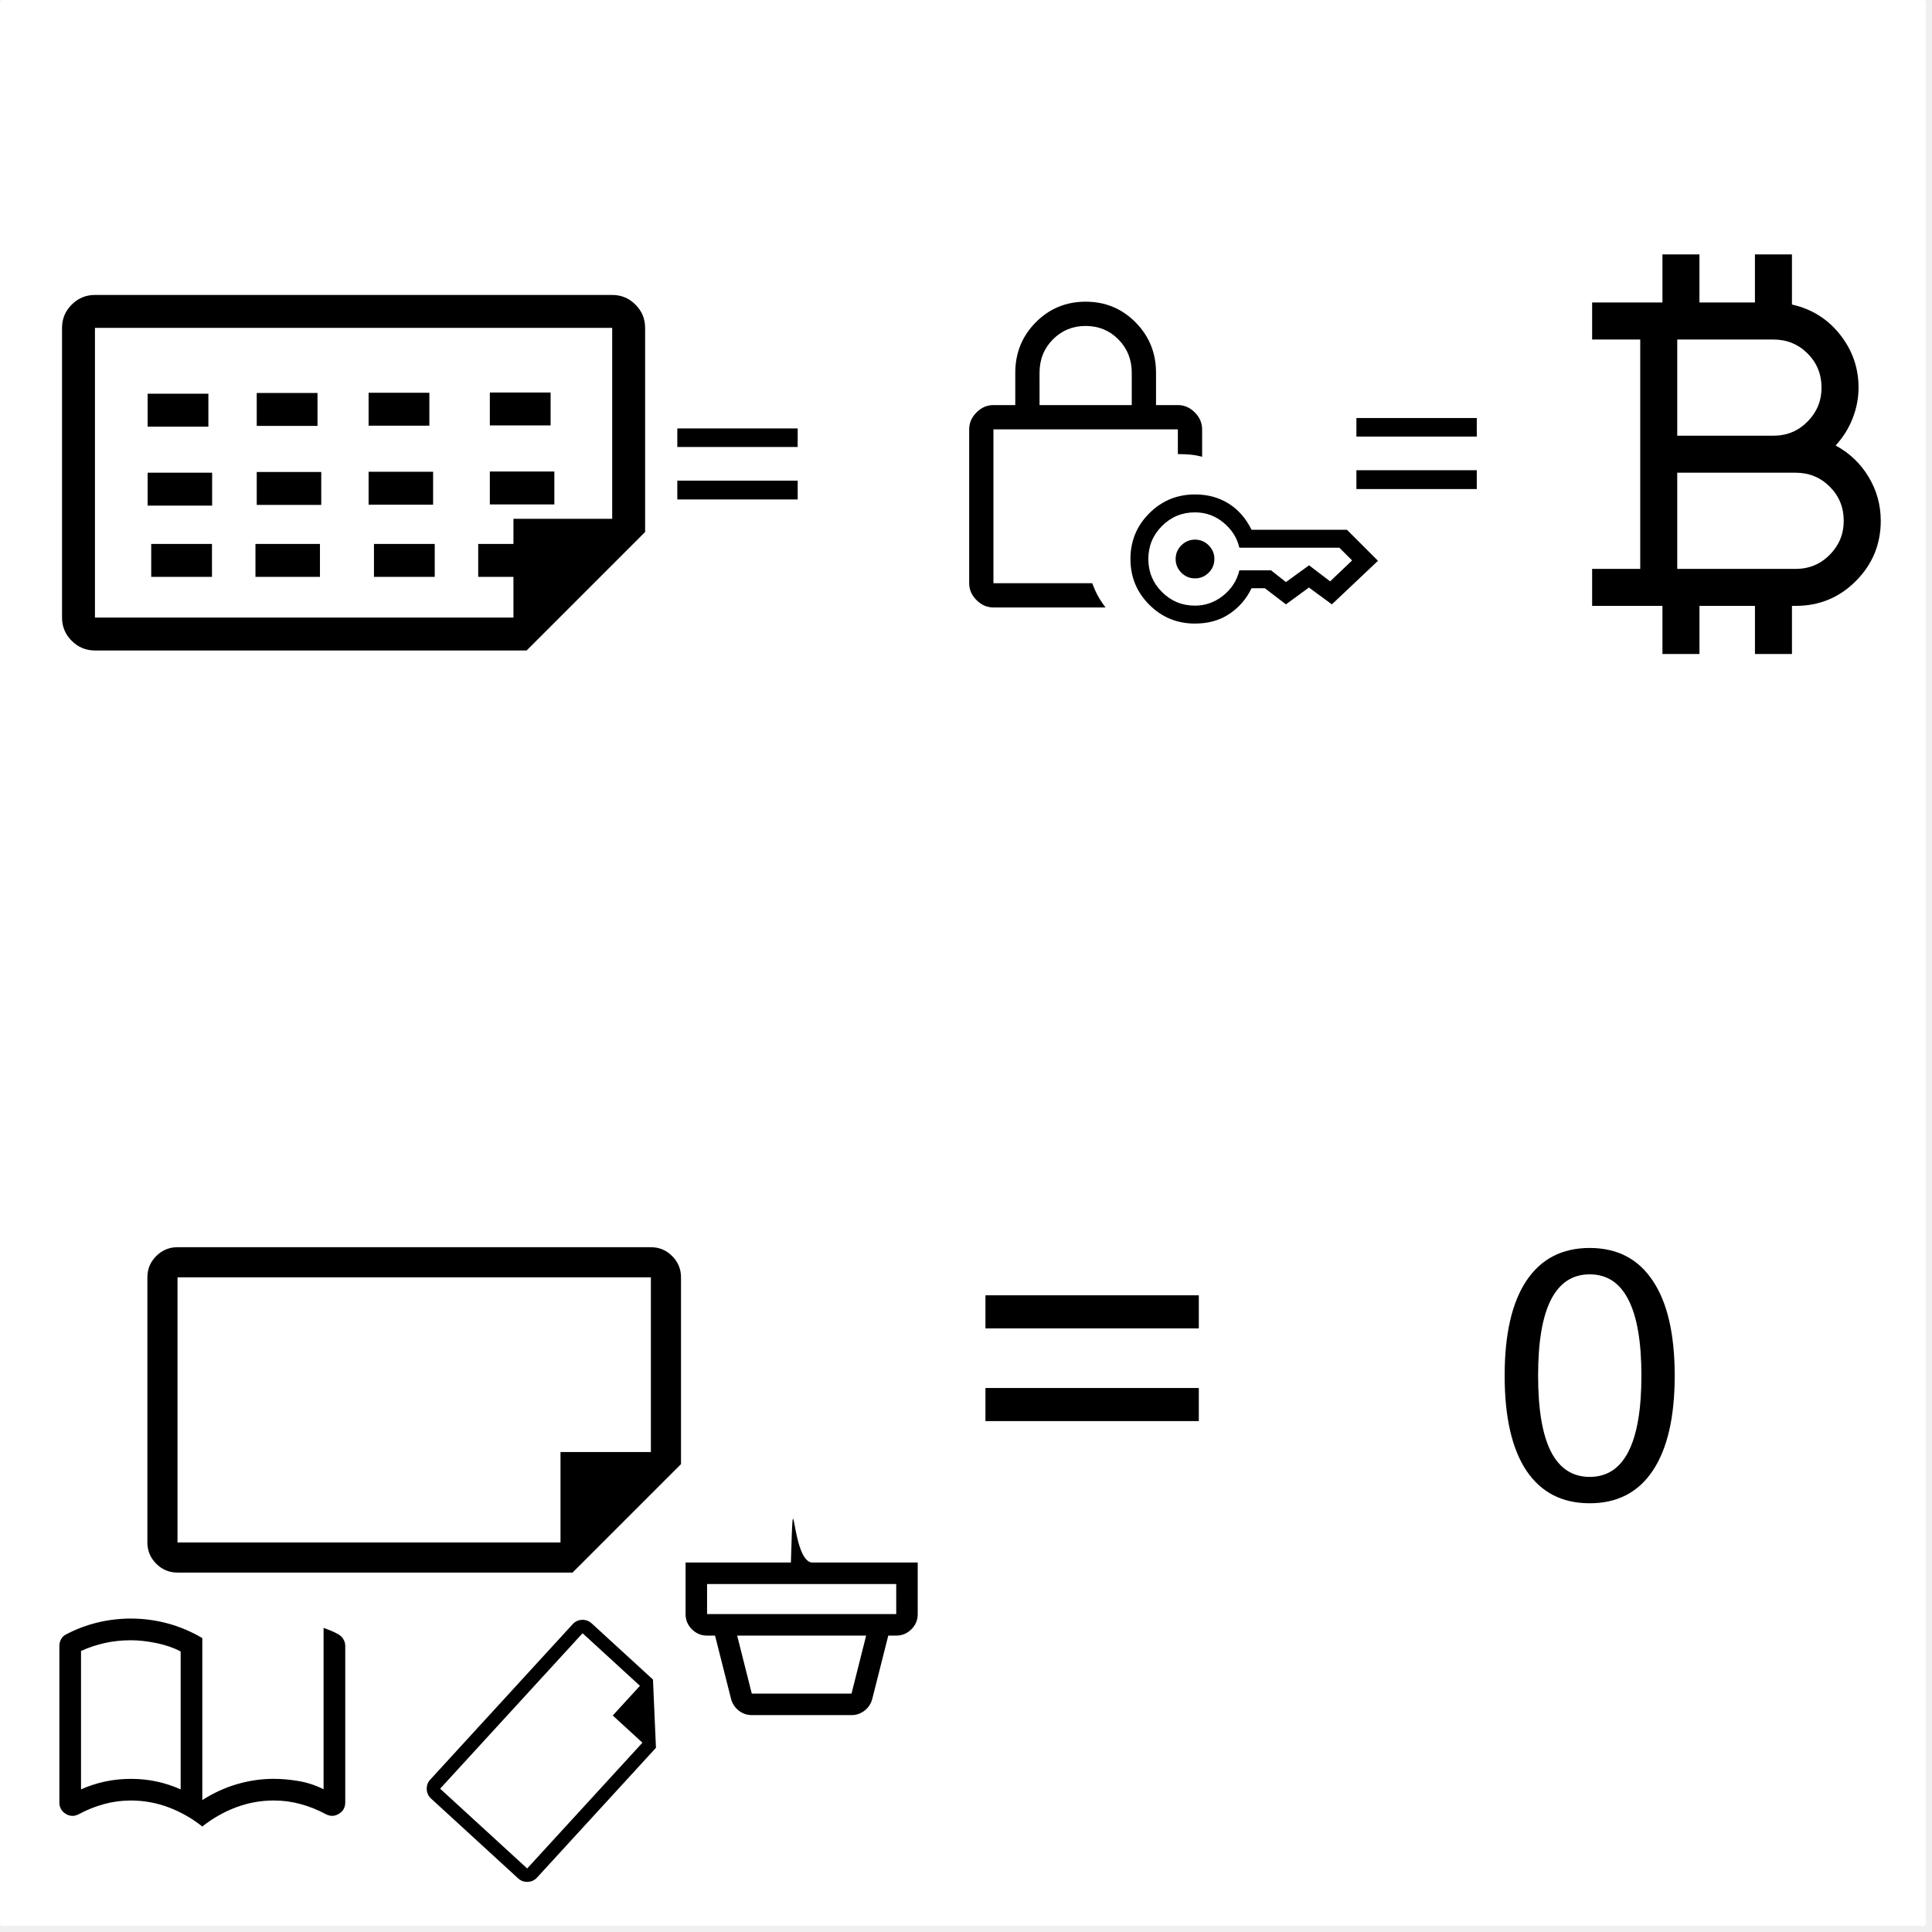
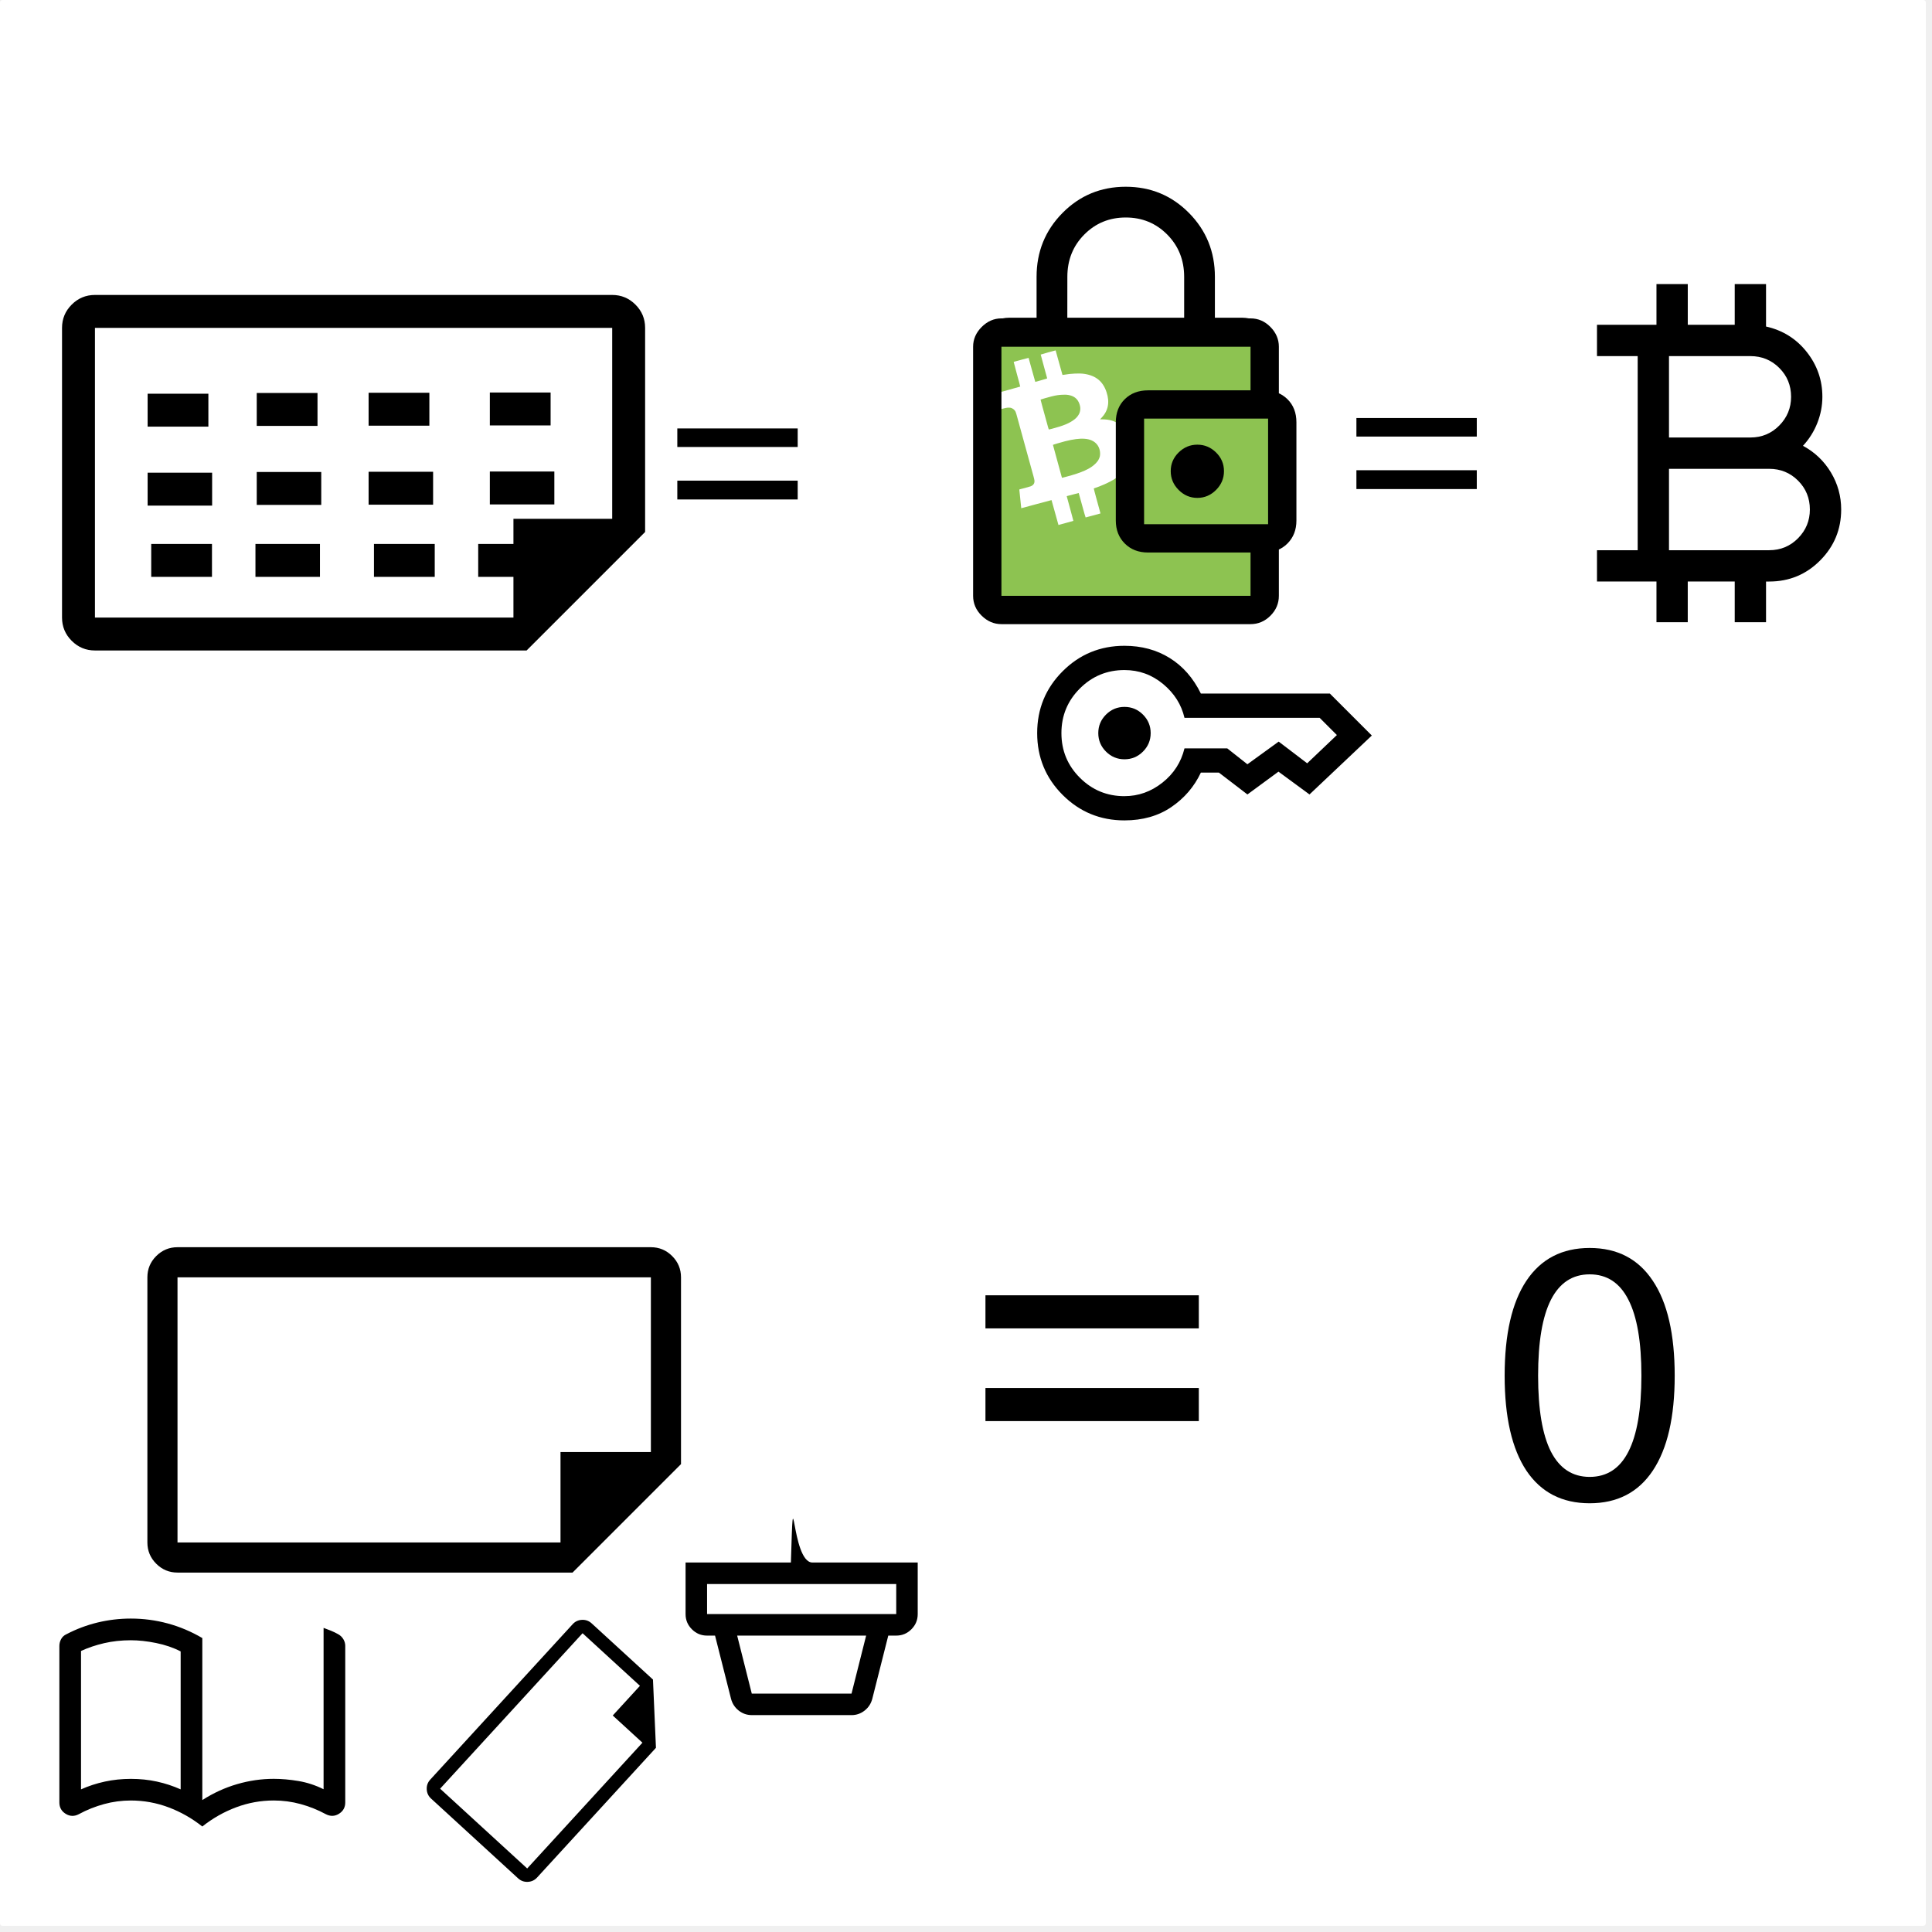
<svg xmlns="http://www.w3.org/2000/svg" width="400" height="400" version="1.1" viewBox="0 0 105.83 105.83" id="svg60">
  <defs id="defs64">
    <rect x="-22.064" y="57.39" width="31.787" height="27.101" id="rect1030" />
  </defs>
  <rect width="105.49" height="105.49" ry="0.133" fill="#ffffff" id="rect2" x="0" y="0" style="stroke-width:1" />
  <path d="m 41.181,92.772 h 5.463 l 0.801,-3.179 h -7.065 z m 0,1.177 c -0.267,0 -0.505,-0.083 -0.716,-0.248 -0.21,-0.165 -0.35,-0.379 -0.42,-0.641 l -0.877,-3.467 h 9.49 l -0.877,3.467 c -0.07,0.262 -0.21,0.476 -0.42,0.641 C 47.149,93.867 46.911,93.95 46.644,93.95 Z M 38.732,88.416 H 49.093 V 86.768 H 38.732 Z m 5.769,-2.826 h 5.769 v 2.826 c 0,0.324 -0.115,0.601 -0.346,0.832 -0.231,0.231 -0.508,0.346 -0.832,0.346 H 38.732 c -0.324,0 -0.601,-0.115 -0.832,-0.346 -0.231,-0.231 -0.346,-0.508 -0.346,-0.832 v -2.826 h 5.769 c 0.166,-5.392 0,0 1.177,0 z" stroke-width="0.018" id="path10" />
  <g transform="matrix(0.7561952,0,0,0.7561952,2.72631,45.03524)" id="g16">
    <g transform="matrix(0.69499,0,0,0.69499,-0.24524,20.173)" id="g14">
      <path d="m 13.667,46.05 h 39.919 v -9.421 h 9.42 v -18.213 h -49.339 z m 0,3.14 c -0.864,0 -1.603,-0.307 -2.218,-0.922 -0.615,-0.615 -0.922,-1.354 -0.922,-2.218 v -27.633 c 0,-0.864 0.307,-1.603 0.922,-2.218 0.615,-0.615 1.354,-0.922 2.218,-0.922 h 49.339 c 0.864,0 1.603,0.307 2.218,0.922 0.615,0.615 0.922,1.354 0.922,2.218 v 19.469 l -11.305,11.305 z m 0,-3.14 V 18.417 Z" stroke-width="0.047" id="path12" />
    </g>
  </g>
  <path d="M 11.082,100.051 C 10.513,99.6 9.896,99.25 9.231,99.001 c -0.664,-0.249 -1.352,-0.374 -2.064,-0.374 -0.498,0 -0.988,0.065 -1.468,0.196 -0.48,0.131 -0.94,0.314 -1.379,0.552 -0.249,0.131 -0.489,0.125 -0.721,-0.018 -0.231,-0.142 -0.347,-0.35 -0.347,-0.623 v -8.577 c 0,-0.13 0.033,-0.255 0.098,-0.374 0.065,-0.119 0.163,-0.208 0.294,-0.267 0.546,-0.285 1.115,-0.498 1.708,-0.641 0.593,-0.142 1.198,-0.214 1.815,-0.214 0.688,0 1.361,0.089 2.02,0.267 0.658,0.178 1.29,0.445 1.895,0.801 v 8.874 c 0.605,-0.388 1.24,-0.678 1.904,-0.872 0.664,-0.194 1.335,-0.291 2.011,-0.291 0.427,0 0.877,0.04 1.349,0.119 0.473,0.079 0.932,0.229 1.379,0.451 v -8.839 c 0.138,0.049 0.273,0.101 0.406,0.156 0.133,0.054 0.263,0.117 0.389,0.188 0.123,0.067 0.218,0.159 0.288,0.275 0.069,0.116 0.104,0.238 0.104,0.366 v 8.577 c 0,0.273 -0.116,0.48 -0.347,0.623 -0.231,0.142 -0.472,0.148 -0.721,0.018 -0.439,-0.237 -0.899,-0.421 -1.379,-0.552 -0.48,-0.131 -0.97,-0.196 -1.468,-0.196 -0.712,0 -1.4,0.125 -2.064,0.374 -0.664,0.249 -1.281,0.599 -1.851,1.05 z M 9.896,98.017 v -7.557 c -0.399,-0.206 -0.847,-0.359 -1.344,-0.46 -0.496,-0.101 -0.958,-0.151 -1.385,-0.151 -0.518,0 -1.006,0.053 -1.465,0.16 -0.459,0.107 -0.88,0.249 -1.264,0.427 v 7.581 c 0.415,-0.186 0.851,-0.328 1.308,-0.427 0.457,-0.099 0.932,-0.148 1.427,-0.148 0.494,0 0.968,0.049 1.421,0.148 0.453,0.099 0.887,0.241 1.302,0.427 z m 0,0 v -7.557 z" stroke-width="0.018" id="path18" />
  <g transform="matrix(1.747016,0,0,1.747016,38.14262,-35.16592)" style="white-space:pre;shape-inside:url(#rect26719)" aria-label="0" id="g36">
    <path d="m 28.011,60.086 q -0.806,0 -1.214,0.796 -0.403,0.791 -0.403,2.382 0,1.587 0.403,2.382 0.408,0.791 1.214,0.791 0.811,0 1.214,-0.791 0.408,-0.796 0.408,-2.382 0,-1.592 -0.408,-2.382 Q 28.822,60.086 28.011,60.086 Z m 0,-0.827 q 1.297,0 1.979,1.028 0.687,1.023 0.687,2.977 0,1.948 -0.687,2.977 -0.682,1.023 -1.979,1.023 -1.297,0 -1.984,-1.023 -0.682,-1.028 -0.682,-2.977 0,-1.953 0.682,-2.977 0.687,-1.028 1.984,-1.028 z" id="path34" />
  </g>
  <g transform="matrix(0.22754,-0.24832,0.24832,0.22754,13.81607,92.77482)" id="g54">
    <g transform="matrix(0.69499,0,0,0.69499,-0.24524,20.173)" id="g52">
      <path d="m 13.667,46.05 h 39.919 v -9.421 h 9.42 v -18.213 h -49.339 z m 0,3.14 c -0.864,0 -1.603,-0.307 -2.218,-0.922 -0.615,-0.615 -0.922,-1.354 -0.922,-2.218 v -27.633 c 0,-0.864 0.307,-1.603 0.922,-2.218 0.615,-0.615 1.354,-0.922 2.218,-0.922 h 49.339 c 0.864,0 1.603,0.307 2.218,0.922 0.615,0.615 0.922,1.354 0.922,2.218 v 19.469 l -11.305,11.305 z m 0,-3.14 V 18.417 Z" id="path50" />
    </g>
  </g>
  <g stroke-width="0.047" id="g22" transform="matrix(0.5742615,0,0,0.5742615,-2.168385,7.4565)">
    <path d="m 12.833,45.923 h 39.919 v -9.421 h 9.42 v -18.213 h -49.339 z m 0,3.14 c -0.864,0 -1.603,-0.307 -2.218,-0.922 -0.615,-0.615 -0.922,-1.354 -0.922,-2.218 v -27.633 c 0,-0.864 0.307,-1.603 0.922,-2.218 0.615,-0.615 1.354,-0.922 2.218,-0.922 h 49.339 c 0.864,0 1.603,0.307 2.218,0.922 0.615,0.615 0.922,1.354 0.922,2.218 v 19.469 l -11.305,11.305 z m 5.024,-13.817 V 32.106 h 6.153 v 3.14 z m 0,-7.536 v -3.14 h 5.796 v 3.14 z m -5.024,18.213 v -27.633 z" id="path10-3" />
    <path d="m 28.266,35.177 v -3.14 h 6.153 v 3.14 z m 0,-7.536 v -3.14 h 5.796 v 3.14 z" id="path12-6" />
    <path d="m 38.936,35.156 v -3.14 h 6.153 v 3.14 z m 0,-7.536 v -3.14 h 5.796 v 3.14 z" id="path14" />
    <path d="m 50.501,35.132 v -3.14 h 6.153 v 3.14 z m 0,-7.536 v -3.14 h 5.796 v 3.14 z" id="path16" />
    <path d="m 28.143,42.041 v -3.14 h 6.153 v 3.14 z m -9.943,0 v -3.14 h 5.796 v 3.14 z" id="path18-7" />
    <path d="m 49.391,42.041 v -3.14 h 6.153 v 3.14 z m -9.943,0 v -3.14 h 5.796 v 3.14 z" id="path20" />
  </g>
-   <path d="m 65.46,31.682 q -0.437,0 -0.749,-0.312 -0.312,-0.312 -0.312,-0.749 0,-0.437 0.312,-0.749 0.312,-0.312 0.749,-0.312 0.437,0 0.749,0.312 0.312,0.312 0.312,0.749 0,0.437 -0.312,0.749 -0.312,0.312 -0.749,0.312 z m 0,2.476 q -1.474,0 -2.505,-1.032 -1.032,-1.032 -1.032,-2.505 0,-1.474 1.032,-2.505 1.032,-1.032 2.505,-1.032 1.036,0 1.835,0.496 0.798,0.496 1.26,1.439 h 5.227 l 1.7,1.7 -2.525,2.387 -1.258,-0.924 -1.258,0.924 -1.154,-0.884 h -0.732 q -0.403,0.855 -1.196,1.395 -0.793,0.54 -1.899,0.54 z m 0,-0.982 q 0.845,0 1.535,-0.545 0.69,-0.545 0.896,-1.39 h 1.734 l 0.815,0.644 1.267,-0.919 1.154,0.879 1.204,-1.145 -0.698,-0.698 h -5.477 q -0.187,-0.806 -0.867,-1.371 -0.68,-0.565 -1.565,-0.565 -1.061,0 -1.808,0.747 -0.747,0.747 -0.747,1.808 0,1.061 0.747,1.808 0.747,0.747 1.808,0.747 z" stroke-width="0.015" id="path24" />
-   <path d="m 56.944,22.189 h 5.051 V 20.421 c 0,-0.727 -0.244,-1.336 -0.731,-1.828 -0.487,-0.492 -1.086,-0.738 -1.795,-0.738 -0.709,0 -1.307,0.246 -1.795,0.738 -0.487,0.492 -0.731,1.101 -0.731,1.828 z m 3.616,11.086 h -6.142 c -0.35,0 -0.659,-0.134 -0.927,-0.402 -0.268,-0.268 -0.402,-0.577 -0.402,-0.927 v -8.428 c 0,-0.35 0.134,-0.659 0.402,-0.927 0.268,-0.268 0.577,-0.402 0.927,-0.402 h 1.196 v -1.768 c 0,-1.086 0.373,-2.006 1.12,-2.762 0.747,-0.756 1.658,-1.133 2.735,-1.133 1.077,0 1.989,0.378 2.735,1.133 0.747,0.756 1.12,1.676 1.12,2.762 v 1.768 h 1.196 c 0.35,0 0.659,0.134 0.927,0.402 0.268,0.268 0.402,0.577 0.402,0.927 v 1.502 c -0.195,-0.053 -0.398,-0.091 -0.608,-0.113 -0.21,-0.022 -0.451,-0.033 -0.721,-0.033 V 23.519 H 54.418 v 8.428 h 5.41 c 0.097,0.257 0.199,0.484 0.306,0.681 0.106,0.197 0.248,0.413 0.425,0.648 z m -6.142,-9.757 v 8.428 z" stroke-width="0.02" id="path26" />
-   <path d="m 91.064,35.824 v -2.635 h -3.851 v -2.027 h 2.635 V 18.597 h -2.635 v -2.027 h 3.851 v -2.635 h 2.027 v 2.635 h 3.04 v -2.635 h 2.027 v 2.746 q 1.621,0.365 2.635,1.647 1.013,1.282 1.013,2.903 0,0.861 -0.324,1.687 -0.324,0.826 -0.932,1.485 1.145,0.618 1.809,1.723 0.664,1.105 0.664,2.402 0,1.925 -1.358,3.293 -1.358,1.368 -3.303,1.368 h -0.203 v 2.635 h -2.027 v -2.635 h -3.04 v 2.635 z m 0.811,-11.957 h 5.269 q 1.104,0 1.87,-0.775 0.765,-0.775 0.765,-1.859 0,-1.105 -0.765,-1.87 -0.765,-0.765 -1.87,-0.765 h -5.269 z m 0,7.296 h 6.485 q 1.105,0 1.87,-0.775 0.765,-0.775 0.765,-1.859 0,-1.105 -0.765,-1.87 -0.765,-0.765 -1.87,-0.765 h -6.485 z" stroke-width="0.03" id="path4" />
+   <path d="m 90.737,34.083 v -2.229 h -3.258 v -1.715 h 2.229 V 19.506 h -2.229 v -1.715 h 3.258 V 15.562 h 1.715 v 2.229 h 2.572 V 15.562 h 1.715 v 2.324 q 1.372,0.309 2.229,1.393 0.857,1.085 0.857,2.457 0,0.729 -0.274,1.428 -0.274,0.699 -0.789,1.256 0.969,0.523 1.531,1.458 0.562,0.935 0.562,2.032 0,1.629 -1.149,2.787 -1.149,1.158 -2.795,1.158 h -0.172 v 2.229 H 95.024 V 31.853 H 92.451 v 2.229 z M 91.423,23.965 h 4.459 q 0.935,0 1.582,-0.656 0.647,-0.656 0.647,-1.573 0,-0.935 -0.647,-1.582 -0.647,-0.647 -1.582,-0.647 h -4.459 z m 0,6.174 h 5.488 q 0.935,0 1.582,-0.656 0.647,-0.656 0.647,-1.573 0,-0.935 -0.647,-1.582 -0.647,-0.647 -1.582,-0.647 h -5.488 z" stroke-width="0.026" id="path4" />
  <text x="52.559" y="83.378" fill="#000000" font-family="sans-serif" font-size="25.504px" stroke-width="0.638" style="line-height:1.25" xml:space="preserve" id="text62">
    <tspan x="52.559" y="83.378" stroke-width="0.638" id="tspan60">=</tspan>
  </text>
  <text x="36.288" y="30.487" fill="#000000" font-family="sans-serif" font-size="14.401px" stroke-width="0.36" style="line-height:1.25" xml:space="preserve" id="text62-6">
    <tspan x="36.288" y="30.487" stroke-width="0.36" id="tspan60-0">=</tspan>
  </text>
  <text x="73.49" y="29.915" fill="#000000" font-family="sans-serif" font-size="14.401px" stroke-width="0.36" style="line-height:1.25" xml:space="preserve" id="text62-6-6">
    <tspan x="73.49" y="29.915" stroke-width="0.36" id="tspan60-0-2">=</tspan>
  </text>
+   <path d="m 58.465,17.405 h 6.4 v -2.24 c 0,-0.921 -0.309,-1.692 -0.926,-2.316 -0.618,-0.623 -1.375,-0.935 -2.273,-0.935 -0.898,0 -1.656,0.312 -2.273,0.935 -0.618,0.623 -0.926,1.395 -0.926,2.316 z m 4.581,14.045 h -7.781 c -0.443,0 -0.835,-0.17 -1.175,-0.509 -0.34,-0.34 -0.509,-0.731 -0.509,-1.175 V 19.089 c 0,-0.443 0.17,-0.835 0.509,-1.175 0.34,-0.34 0.731,-0.509 1.175,-0.509 h 1.516 v -2.24 c 0,-1.375 0.473,-2.542 1.419,-3.499 0.946,-0.957 2.101,-1.436 3.465,-1.436 1.364,0 2.519,0.479 3.465,1.436 0.946,0.957 1.419,2.123 1.419,3.499 v 2.24 h 1.516 c 0.443,0 0.835,0.17 1.175,0.509 0.34,0.34 0.509,0.731 0.509,1.175 v 1.903 c -0.247,-0.067 -0.504,-0.115 -0.77,-0.143 -0.267,-0.028 -0.571,-0.042 -0.914,-0.042 v -1.718 h -12.799 v 10.677 h 6.854 c 0.124,0.326 0.253,0.613 0.387,0.863 0.135,0.25 0.314,0.523 0.539,0.821 z m -7.781,-12.361 v 10.677 z" stroke-width="0.025" id="path26-7" />
+   <g transform="matrix(1.6027,0,0,1.6027,-77.07665,-76.0929)" id="g14-3">
+     <g transform="matrix(0.00965946,0,0,0.00965946,80.69794,59.92945)" id="g58-6-7">
+       <rect style="fill:#8dc351;fill-opacity:1;stroke-width:65.595;stroke-linejoin:round;stroke-dashoffset:7.35" id="rect3960-5" width="1000.355" height="963.94" x="116.863" y="-95.88" />
+       <g transform="matrix(0.04188,0,0,0.04188,75.616,54.993)" fill="#8dc351" id="g52-2-9">
+         <path d="m 7525,15989 c -349,-23 -745,-74 -1074,-139 -1411,-279 -2741,-944 -3806,-1903 -103,-94 -479,-466 -575,-572 -245,-266 -540,-648 -754,-974 -84,-128 -216,-339 -216,-346 0,-2 -17,-32 -38,-66 -48,-80 -130,-233 -220,-414 C 359,10611 82,9566 10,8445 -3,8240 -3,7750 10,7545 113,5935 655,4458 1610,3185 c 239,-319 428,-535 744,-850 286,-286 436,-420 706,-632 C 4666,442 6732,-162 8765,35 c 1734,169 3354,891 4645,2071 632,577 1156,1241 1589,2014 64,113 231,450 301,605 345,767 574,1625 659,2470 32,311 41,496 41,810 0,808 -118,1588 -356,2359 -526,1697 -1613,3186 -3064,4197 -1216,848 -2616,1332 -4135,1429 -181,11 -740,11 -920,-1 z" id="path50-9-2" />
+       </g>
+       <g transform="matrix(0.0610117,0,0,0.0610117,-103.8285,-229.3502)" fill="#ffffff" id="g56-1-2">
+         <path d="m 7751,13046 c -6,-17 -62,-222 -127,-456 -195,-713 -262,-951 -266,-956 -3,-2 -398,103 -879,234 -481,131 -875,238 -877,237 -3,-3 -112,-1041 -112,-1071 0,-17 8,-23 33,-28 75,-14 558,-147 627,-172 101,-38 181,-113 204,-193 28,-95 21,-155 -43,-390 -33,-119 -139,-504 -236,-856 -97,-352 -239,-867 -315,-1145 -76,-278 -193,-703 -260,-945 -67,-242 -142,-514 -166,-605 -25,-91 -57,-185 -72,-210 -44,-77 -110,-138 -190,-177 -67,-34 -84,-38 -171,-41 -134,-6 -233,16 -734,162 -81,23 -120,30 -122,22 -7,-20 -247,-901 -249,-910 0,-4 87,-33 194,-62 107,-30 499,-138 870,-241 371,-102 678,-189 682,-192 4,-3 -81,-323 -188,-711 -107,-388 -192,-710 -190,-715 2,-6 28,-17 57,-24 30,-8 222,-61 428,-117 206,-57 376,-103 377,-101 1,1 88,315 193,697 106,382 194,696 196,698 2,2 137,-35 302,-83 164,-48 318,-92 343,-100 35,-10 44,-17 42,-31 -2,-11 -87,-320 -188,-689 -101,-368 -184,-674 -184,-680 0,-9 858,-250 865,-243 2,2 91,322 198,711 107,389 196,710 199,712 2,3 42,-2 89,-10 416,-74 899,-94 1184,-51 672,104 1078,440 1283,1061 196,592 97,1085 -302,1499 l -73,76 h 118 c 828,0 1344,393 1564,1190 130,470 135,910 15,1273 -41,126 -137,313 -218,427 -145,205 -419,444 -699,612 -277,166 -754,378 -1083,483 -30,10 -58,20 -62,24 -4,3 71,290 166,636 96,347 185,671 198,721 l 25,91 -426,117 c -234,64 -431,116 -436,116 -6,0 -98,-318 -204,-707 -107,-390 -195,-709 -196,-710 -1,-2 -143,35 -316,81 -173,46 -329,87 -346,91 -18,3 -33,12 -33,18 0,11 16,68 259,952 71,259 128,471 126,473 -1,1 -196,56 -433,121 l -431,118 z m 442,-2762 c 928,-243 1429,-470 1733,-785 93,-98 132,-151 179,-252 54,-113 70,-186 69,-317 0,-211 -79,-419 -214,-563 -317,-339 -883,-384 -1824,-143 -226,58 -696,197 -696,207 0,4 117,433 260,953 143,520 260,948 260,951 0,10 22,5 233,-51 z M 7391,7495 c 657,-172 1015,-321 1295,-540 97,-76 161,-145 225,-243 60,-91 87,-161 107,-277 19,-113 7,-234 -39,-369 -102,-305 -310,-473 -660,-532 -82,-13 -140,-16 -298,-11 -227,6 -400,32 -681,103 -171,42 -609,170 -618,179 -4,4 126,484 431,1588 24,87 46,147 53,147 6,0 90,-20 185,-45 z" fill="#ffffff" id="path54-2-8" />
+       </g>
+     </g>
+     <path d="m 89.015,64.495 q 0.368,0 0.639,-0.271 0.271,-0.271 0.271,-0.643 0,-0.373 -0.271,-0.639 -0.271,-0.266 -0.639,-0.266 -0.368,0 -0.639,0.266 -0.271,0.266 -0.271,0.639 0,0.372 0.271,0.643 0.271,0.271 0.639,0.271 z m -6.696,2.835 v 0.513 -8.514 z m 0,1.48 q -0.382,0 -0.675,-0.288 -0.293,-0.288 -0.293,-0.68 v -8.514 q 0,-0.382 0.293,-0.675 0.293,-0.293 0.675,-0.293 h 8.514 q 0.392,0 0.68,0.293 0.288,0.293 0.288,0.675 v 1.78 h -0.968 v -1.78 h -8.514 v 8.514 h 8.514 v -1.771 h 0.968 v 1.771 q 0,0.392 -0.288,0.68 -0.288,0.288 -0.68,0.288 z m 5.012,-2.448 q -0.489,0 -0.796,-0.307 -0.307,-0.307 -0.307,-0.786 v -3.357 q 0,-0.489 0.307,-0.791 0.307,-0.302 0.796,-0.302 h 3.967 q 0.489,0 0.796,0.302 0.307,0.302 0.307,0.791 v 3.357 q 0,0.479 -0.307,0.786 -0.307,0.307 -0.796,0.307 z m 4.102,-0.968 v -3.609 h -4.238 v 3.609 z" stroke-width="0.015" id="path12-9" />
+   </g>
+   <path d="m 61.596,41.592 q -0.591,0 -1.013,-0.422 -0.422,-0.422 -0.422,-1.013 0,-0.591 0.422,-1.013 0.422,-0.422 1.013,-0.422 0.591,0 1.013,0.422 0.422,0.422 0.422,1.013 0,0.591 -0.422,1.013 -0.422,0.422 -1.013,0.422 z m 0,3.347 q -1.992,0 -3.387,-1.395 -1.395,-1.395 -1.395,-3.387 0,-1.992 1.395,-3.387 1.395,-1.395 3.387,-1.395 1.401,0 2.481,0.671 1.079,0.671 1.704,1.946 h 7.066 l 2.298,2.298 -3.414,3.228 -1.7,-1.249 -1.7,1.249 -1.561,-1.196 h -0.99 q -0.545,1.156 -1.617,1.886 -1.073,0.731 -2.567,0.731 z m 0,-1.328 q 1.142,0 2.075,-0.737 0.933,-0.737 1.212,-1.879 h 2.344 l 1.102,0.87 1.714,-1.242 1.561,1.189 1.627,-1.548 -0.943,-0.943 h -7.405 q -0.252,-1.089 -1.172,-1.853 -0.92,-0.764 -2.115,-0.764 -1.435,0 -2.444,1.01 -1.01,1.01 -1.01,2.444 0,1.435 1.01,2.444 1.01,1.01 2.444,1.01 z" stroke-width="0.02" id="path5695" />
</svg>
